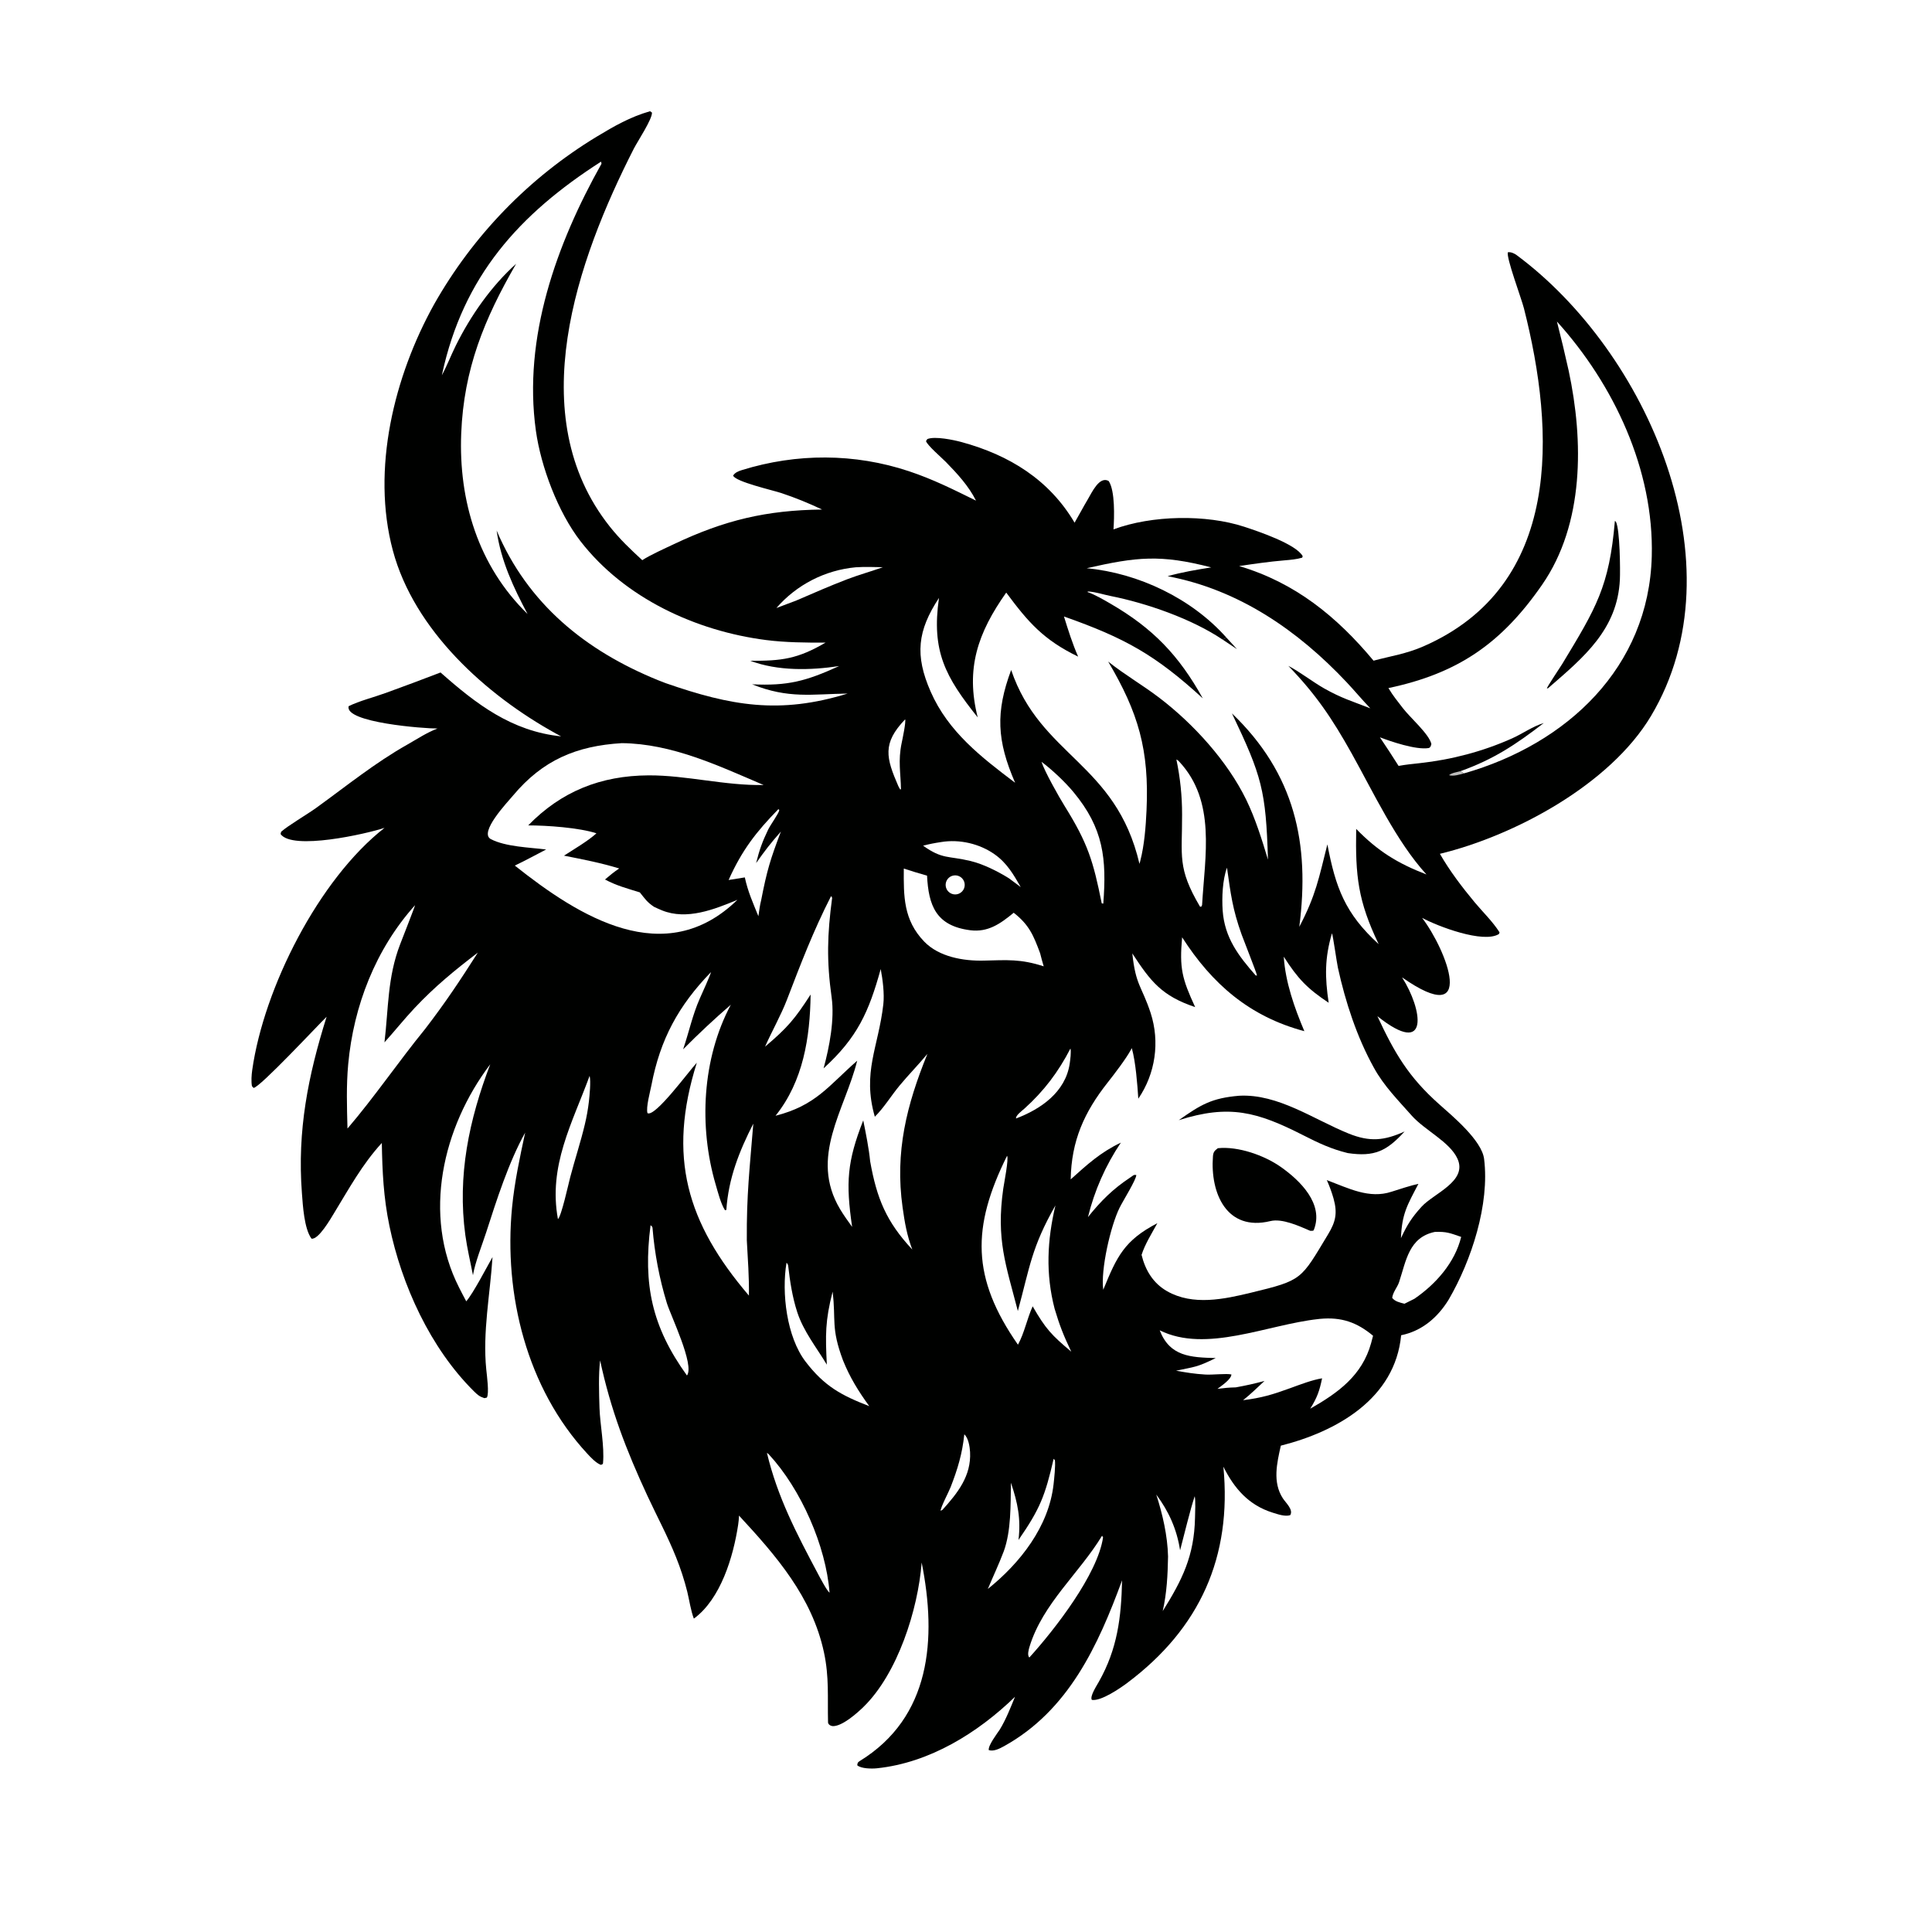
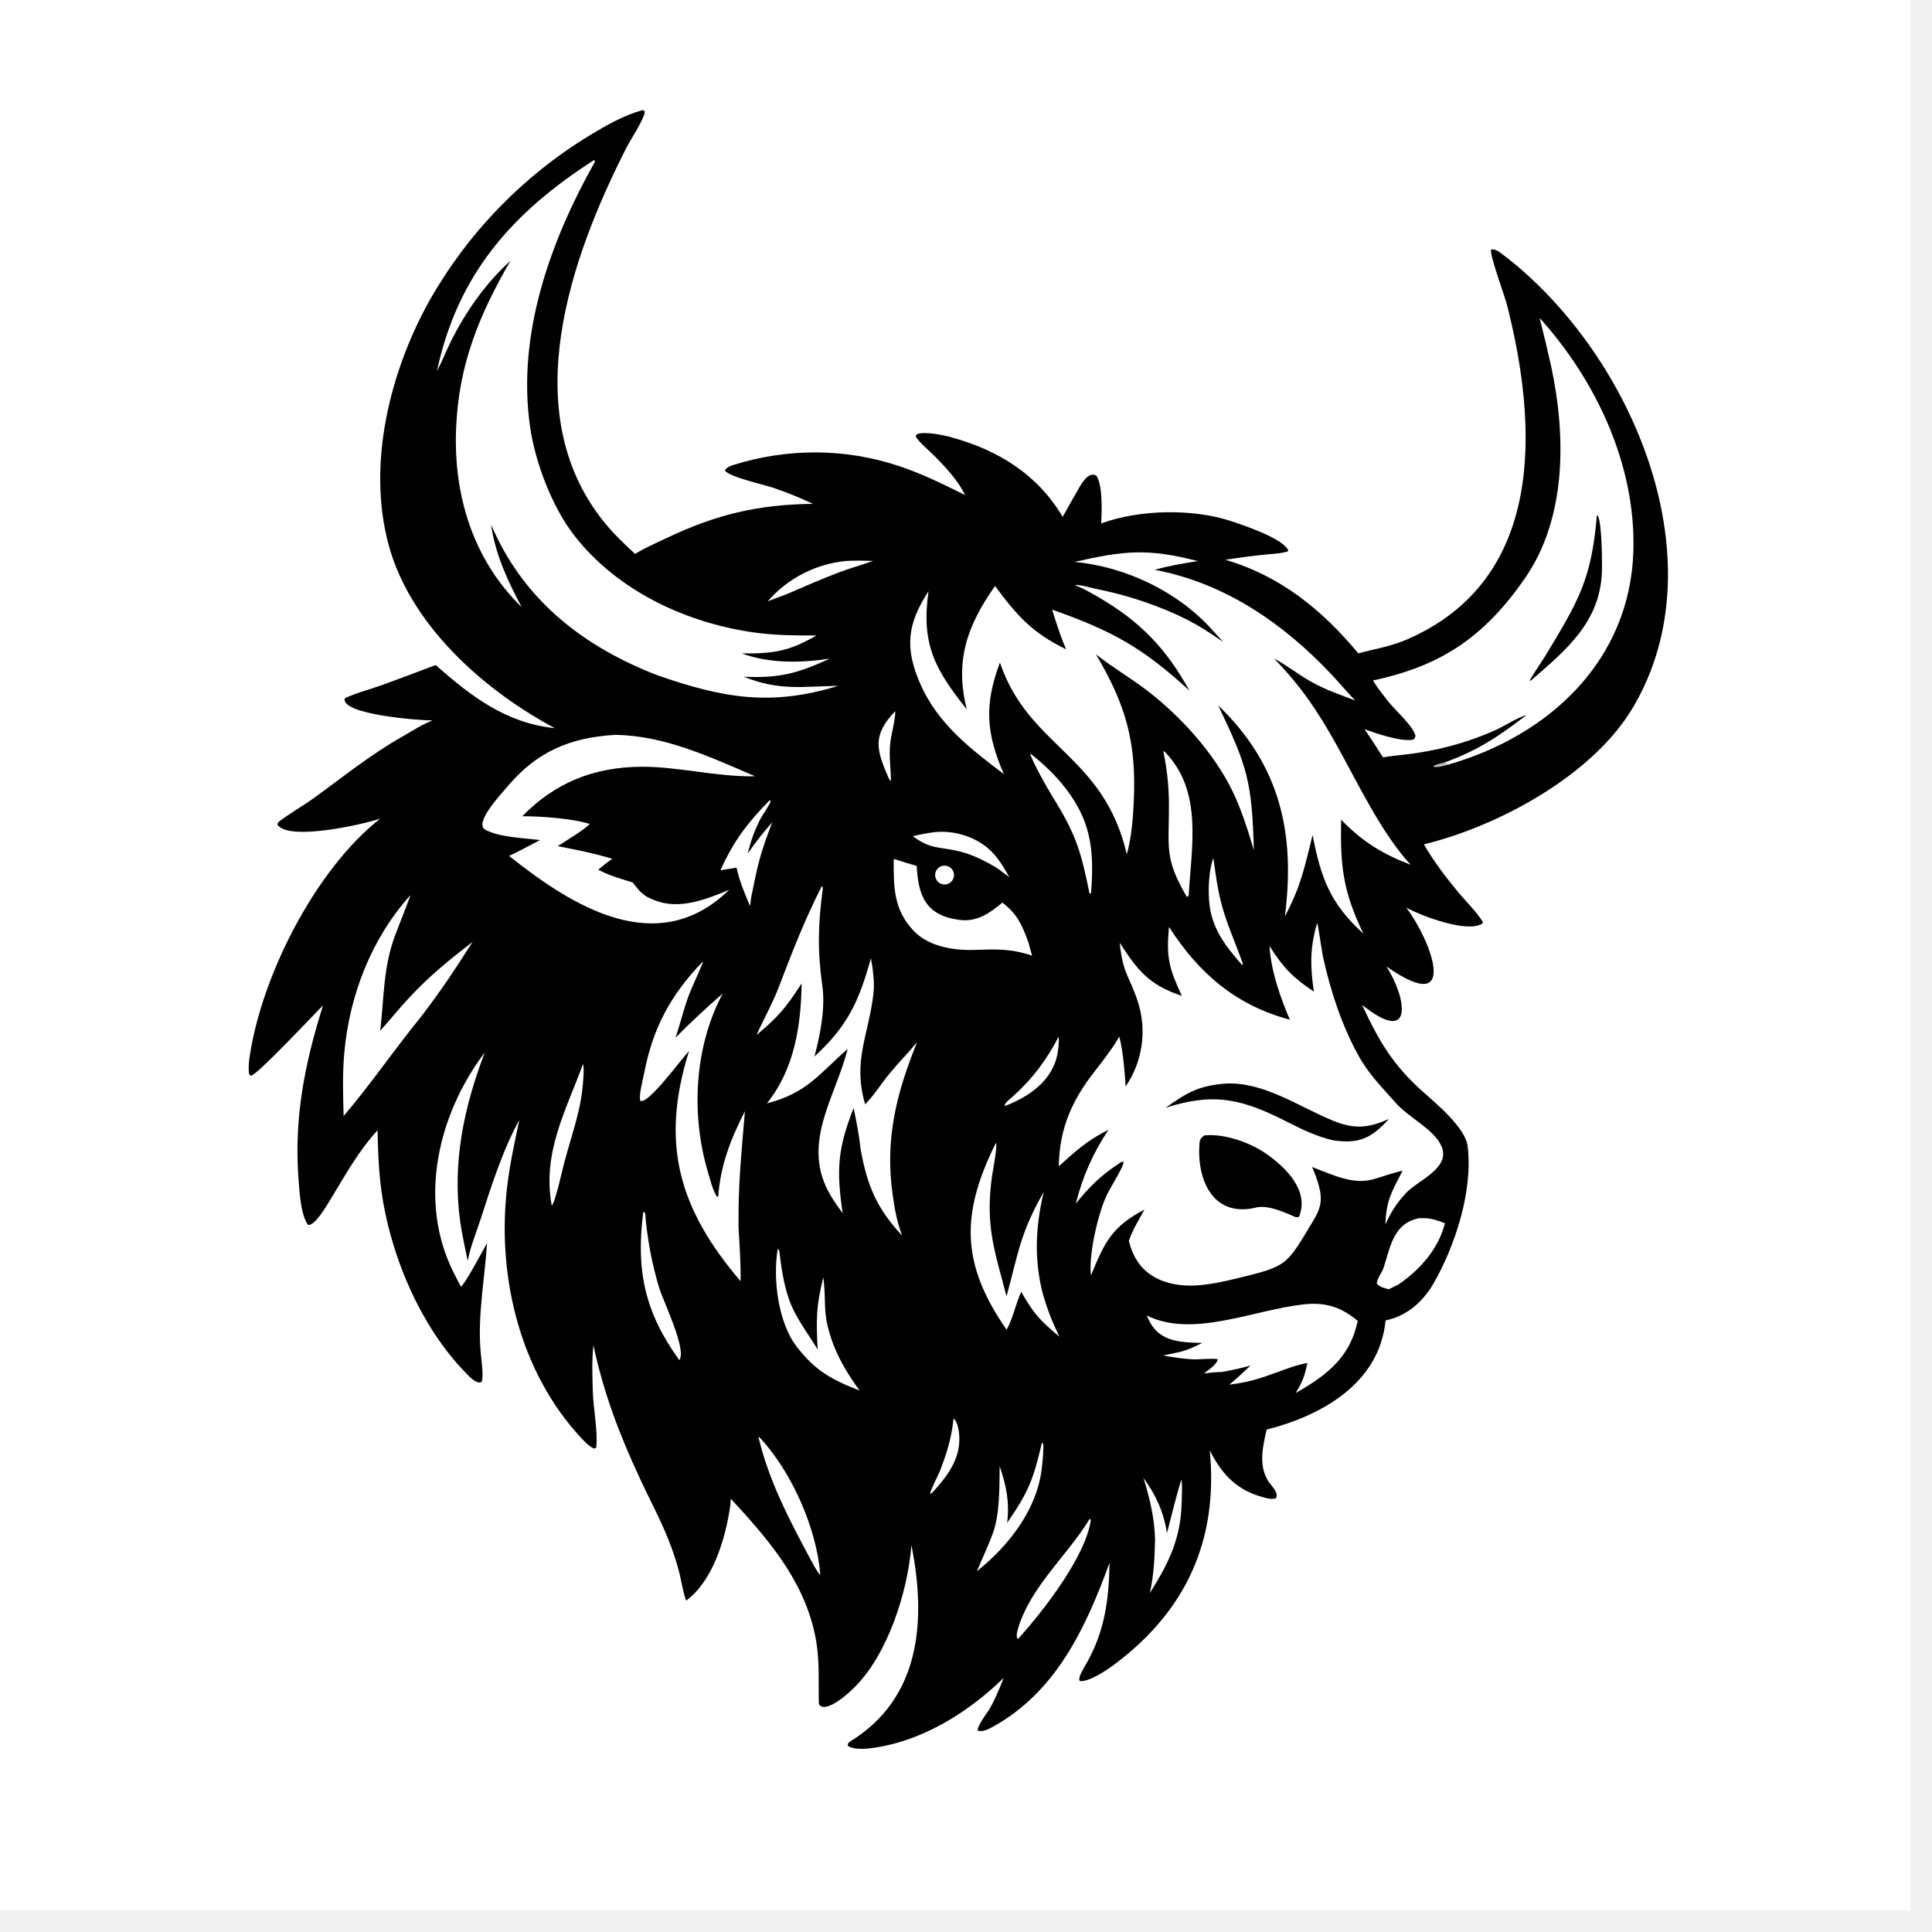
- <svg xmlns="http://www.w3.org/2000/svg" width="1024" height="1024" viewBox="0 0 1024 1024" fill="none">
-   <rect width="1024" height="1024" fill="white" />
-   <path d="M344.548 58.95L345.554 59.659C345.801 63.071 337.86 75.029 335.94 78.794C305.835 137.848 276.6 220.357 323.174 279.062C328.527 285.809 334.07 291.055 340.418 296.907C344.38 294.273 352.768 290.501 357.223 288.39C384.075 275.667 406.157 270.414 435.741 270.06C428.484 266.645 421.792 263.902 414.172 261.35C409.631 259.83 389.837 255.356 388.572 252.084C389.512 250.454 391.457 249.703 393.28 249.137C422.257 240.145 452.987 240.171 481.789 249.767C494.676 254.06 505.385 259.484 517.299 265.341C513.437 257.605 507.32 250.974 501.314 244.834C499.258 242.732 491.425 235.996 490.804 233.778L491.518 232.709C495.539 231.072 505.512 233.181 509.643 234.305C534.977 241.199 556.123 254.271 569.552 277.033C571.935 272.942 574.152 268.689 576.568 264.645C578.667 261.143 582.673 252.16 587.622 254.94C591.081 260.103 590.599 274.196 590.176 280.579C610.587 273.01 639.261 272.569 659.494 279.198C666.885 281.62 687.022 288.402 690.45 294.788L690.204 295.569C687.242 296.464 683.841 296.746 680.756 297.004C672.685 297.679 664.77 298.836 656.758 300.024C686.449 308.794 708.568 326.833 728.009 350.174C737.307 347.689 745.399 346.544 754.509 342.555C828.069 310.361 824.416 229.063 807.717 163.422C806.357 158.077 798.168 136.301 799.223 133.716C800.771 133.46 802.613 134.296 803.829 135.196C873.003 186.5 922.912 299.194 875.086 379.448C853.406 415.827 802.71 442.979 763.18 452.541C768.316 461.532 775.048 470.365 781.684 478.332C786.086 483.612 791.109 488.36 794.8 494.169L794.478 495.048C786.247 500.212 761.991 490.956 753.748 486.494C766.747 503.525 783.285 546.089 743.112 518.024C753.877 534.742 758.178 561.036 730.044 538.596C739.09 558.032 746.502 570.784 762.757 585.239C769.874 591.574 785.363 604.412 786.6 614.245C789.626 638.238 779.905 668.106 767.807 688.854C761.852 698.532 753.481 705.489 742.635 707.711C739.422 741.398 708.413 758.772 678.866 766.227C676.809 775.412 674.389 785.593 679.916 794.114C681.522 796.588 685.651 800.182 683.836 803.069C681.104 803.952 677.243 802.581 674.512 801.73C661.851 797.761 654.198 788.962 648.419 777.383C653.014 825.209 635.978 863.068 597.556 891.919C593.807 894.736 583.632 901.752 578.715 900.981C577.494 899.256 581.115 893.67 582.405 891.383C592.249 873.972 594.295 857.343 594.723 837.607C582.052 872.06 566.408 906.556 532.146 925.526C529.75 926.849 526.653 928.428 524.066 927.588C523.647 925.204 528.351 919.029 529.925 916.678C533.202 911.296 535.583 905.164 537.976 899.331C518.344 918.376 492.796 934.314 464.776 937.228C462.064 937.512 456.435 937.469 454.361 935.643C454.497 934.598 454.485 934.122 455.585 933.447C493.435 910.267 496.587 868.638 488.502 828.171C486.569 853.155 475.735 887.136 457.596 904.767C454.305 907.964 446.51 914.938 441.449 914.889C440.385 914.847 438.906 914.07 438.876 912.849C438.553 899.588 439.56 889.022 436.711 875.756C430.409 846.417 411.4 824.582 391.69 803.299C391.633 804.938 391.48 806.566 391.233 808.183C388.684 825.043 382.028 847.467 367.761 857.905C366.188 853.91 365.318 847.96 364.259 843.606C362.689 837.382 360.7 831.266 358.303 825.311C353.734 813.903 348.216 803.738 343.081 792.673C331.881 768.541 323.629 747.011 318.074 721.052C317.169 728.598 317.5 738.137 317.747 746.229C318.013 754.905 320.451 766.666 319.608 775.514C319.549 776.135 319.168 776.114 318.485 776.414C315.852 775.423 313.137 772.483 311.235 770.431C279.206 735.797 266.92 686.187 271.399 639.973C272.706 626.493 275.536 613.399 278.347 600.315C269.663 615.83 263.147 636.251 257.722 653.084C255.476 660.057 251.862 668.894 250.68 675.899C249.313 668.803 247.607 661.76 246.638 654.648C242.34 623.103 248.591 593.583 259.836 564.089C234.531 597.519 223.813 643.99 243.294 682.379C244.55 684.854 245.792 687.29 247.122 689.727C250.894 685.346 257.747 672.07 261.046 666.275C259.779 686.01 255.733 706.019 257.731 725.856C258.048 729.006 259.372 738.603 258.031 740.761L256.738 741.05C254.184 740.236 253.129 739.32 251.211 737.425C228.115 714.556 212.934 681.233 206.398 649.753C203.266 634.666 202.637 620.939 202.371 605.799C191.999 617.11 185.067 629.851 177.122 642.881C175.288 645.891 168.776 657.251 165.088 656.501C161.207 651.167 160.525 639.047 160.018 632.363C157.51 599.302 163.245 570.302 173.11 538.907C168.444 543.427 137.681 576.471 134.392 576.621L133.531 575.668C133.088 573.065 133.309 569.793 133.677 567.19C139.852 523.559 169.011 465.959 203.813 438.782C193.901 442.057 154.866 450.833 148.71 442.062L149.001 440.86C152.655 437.572 162.844 431.633 167.691 428.127C183.608 416.615 198.734 404.326 215.863 394.664C221.3 391.596 225.931 388.424 231.856 386.127C225.006 386.184 182.453 383 184.793 374.295C190.374 371.514 198.387 369.489 204.4 367.295C214.129 363.746 223.837 360.166 233.497 356.428C252.423 373.164 271.153 387.566 297.39 390.289L294.679 388.81C257.419 368.279 219.507 333.936 208.224 291.788C196.698 248.733 208.942 199.38 230.021 161.41C250.662 124.868 280.344 94.24 316.221 72.464C325.569 66.822 333.963 61.987 344.548 58.95Z" fill="#000100" />
-   <path d="M705.971 494.643C706.501 495.752 708.505 510.113 709.12 512.921C713.094 531.058 719.184 549.715 728.224 565.98C733.542 575.647 741.008 583.107 748.163 591.21C755.104 599.067 768.365 605.124 772.478 614.111C777.973 626.124 759.945 632.47 753.481 639.566C748.345 645.206 745.882 649.067 742.534 656.244C743.011 643.331 745.93 638.656 751.789 627.473C748.736 628.046 740.954 630.51 737.575 631.629C725.675 635.56 714.867 629.835 703.224 625.47C704.547 628.271 706.019 632.395 706.817 635.276C708.97 643.042 707.905 647.605 703.936 654.176C689.358 678.325 690.558 678.502 663.067 685.154C648.864 688.592 632.288 692.175 618.605 684.382C611.117 680.119 607.036 673.189 605.049 665.113C606.897 659.35 610.491 653.684 613.426 648.312C595.902 657.438 591.944 665.98 584.751 683.606C583.295 673.119 588.597 649.838 593.412 640.107C595.19 636.513 602.43 624.935 602.243 622.75C600.706 622.583 600.727 623.012 599.051 624.099C589.834 630.205 583.45 636.551 576.638 645.104C580.087 631.019 585.989 617.651 594.081 605.617C583.305 610.748 576.215 617.239 567.49 625.095C567.854 604.663 574.608 589.561 587.124 573.708C590.675 569.214 596.936 561.036 599.549 556.152L599.881 555.52C601.927 562.879 602.827 574.624 603.325 582.33C612.419 569.016 614.834 552.248 609.869 536.911C605.114 522.483 601.954 522.411 600.144 505.324C609.848 520.179 615.771 527.86 633.456 533.781C626.477 518.672 625.063 513.158 626.552 496.788C642.437 521.576 662.349 538.826 691.329 546.544C686.059 534.086 681.287 520.567 680.419 507.055C687.907 518.807 692.957 523.993 704.225 531.49C702.185 517.857 702.094 507.799 705.971 494.643Z" fill="white" />
-   <path d="M645.479 608.573C656.249 607.448 670.131 612.365 678.86 618.508C689.095 625.711 701.879 638.152 696.32 651.97C696.1 652.516 694.981 652.345 694.456 652.361C688.64 649.854 679.573 645.677 673.36 647.193C650.09 652.859 641.424 632.341 642.876 612.997C643.047 610.731 643.583 609.992 645.479 608.573Z" fill="#000100" />
-   <path d="M656.785 580.767C677.393 579.642 696.508 593.427 714.824 600.813C726.092 605.349 733.644 604.583 744.462 599.715C734.951 610.121 728.513 613.259 714.326 611.154C705.548 609.007 698.805 605.815 690.804 601.739C666.275 589.25 651.563 585.212 624.774 593.711C636.487 585.463 642.223 582.004 656.785 580.767Z" fill="#000100" />
-   <path d="M575.968 301.176C602.521 295.142 615.069 293.765 641.981 300.733C634.553 301.898 626.059 303.334 618.866 305.404C656.56 312.536 687.751 334.029 713.661 361.513C717.957 366.07 722.016 370.981 726.317 375.434C716.811 371.721 711.053 370.08 701.879 364.899C695.988 361.569 688.281 355.649 682.85 352.93C697.412 367.979 706.067 380.836 716.377 399.275C727.795 419.703 740.092 446.074 756.057 463.485C740.831 457.618 730.371 451.205 718.808 439.336C718.364 464.268 719.708 477.454 730.735 500.428C712.869 484.17 707.888 470.354 703.539 447.536C698.966 465.616 697.477 474.403 688.651 491.244C694.376 446.969 686.24 410.032 652.96 378.111C668.819 411.367 670.961 418.982 672.048 455.632C668.894 445.118 665.332 433.723 660.512 423.844C650.502 403.339 632.497 383.561 614.389 369.78C605.451 362.975 596.598 357.963 587.359 350.655C603.383 377.768 609.157 397.507 607.684 429.517C607.288 438.181 606.538 447.931 604.353 456.358C604.224 456.863 604.085 457.366 603.946 457.867C591.424 404.187 551.478 400.874 535.936 355.104C527.618 377.454 528.317 392.505 538.034 414.88C520.108 401.349 502.632 387.884 493.288 366.634C484.758 347.234 486.296 334.241 497.676 316.913C493.611 345.183 501.03 358.729 518.212 380.234C511.636 354.404 518.266 335.394 533.321 314.085C544.984 329.801 553.086 339.142 571.437 348.023C568.427 341.191 566.135 333.885 563.923 326.75C596.416 338.205 612.45 347.212 637.509 370.139C624.865 347.409 611.17 333.051 588.446 319.884C585.019 317.896 580.092 315.033 576.428 313.806L576.584 313.483C580.793 313.714 584.606 315.092 588.661 315.898C607.812 319.707 631.736 328.026 648.065 339.035L650.004 337.919C631.624 317.21 603.469 303.772 575.968 301.176Z" fill="white" />
-   <path d="M650.005 337.919L655.644 344.08L648.066 339.035L650.005 337.919Z" fill="#000100" />
-   <path d="M318.576 85.673C318.602 85.805 318.847 86.709 318.8 86.791C294.939 129.343 277.11 178.91 284.041 228.366C286.71 247.412 295.76 271.461 307.644 286.816C330.973 316.961 368.766 334.444 406.005 339.231C416.298 340.554 427.238 340.641 437.562 340.602C422.81 349.231 414.3 350.359 397.598 350.211C412.263 355.733 429.515 355.329 444.76 353.026C427.133 361.064 417.599 363.582 398.626 362.703C418.009 370.475 430.337 367.869 449.244 367.602C413.217 378.722 387.44 374.13 352.761 362.064C351.426 361.569 350.099 361.053 348.781 360.517C310.285 344.854 279.735 320.063 263.228 281.183C265.384 296.94 272.23 311.622 279.628 325.44C253.513 300.02 243.041 265.476 244.452 229.802C245.805 195.57 256.666 169.067 273.57 139.803C260.348 151.665 249.431 167.338 241.593 183.146C238.998 188.38 236.963 193.761 234.203 198.883L234.345 198.206C245.552 146.459 275.069 113.576 318.576 85.673Z" fill="white" />
-   <path d="M825.204 170.408C855.356 203.775 876.688 248.961 875.472 294.894C873.908 353.807 830.495 394.348 776.028 409.886L773.999 408.766C791.753 402.424 803.294 394.692 818.236 383.227C812.458 384.919 807.054 388.846 801.537 391.317C785.979 398.287 769.377 402.653 752.431 404.495C748.929 404.876 744.65 405.307 741.27 405.939C738.052 400.834 734.752 395.782 731.373 390.785C737.05 392.956 750.364 397.537 757.091 396.501C758.216 396.328 758.424 395.186 758.665 394.365C757.482 389.02 747.263 380.273 743.429 375.183C740.462 371.249 738.689 369.307 735.893 364.698C772.713 356.922 795.791 341.091 817.395 309.857C839.675 277.657 839.413 233.81 831.422 196.446C829.489 187.734 827.421 179.053 825.204 170.408Z" fill="white" />
-   <path d="M855.923 276.094L856.475 276.543C858.628 280.81 858.805 302.24 858.569 307.197C857.3 333.484 839.653 348.2 821.005 364.333C820.458 364.878 820.812 364.635 819.864 364.925C820.03 363.872 826.783 353.947 828.004 351.933C845.989 322.194 852.967 310.941 855.923 276.094Z" fill="#000100" />
-   <path d="M329.615 393.882C356.181 394.164 380.679 405.802 404.715 416.064C384.339 416.483 363.634 410.844 343.731 410.959C318.439 411.106 297.527 419.413 279.957 437.481C289.754 437.463 306.98 438.671 316.124 441.669C311.805 445.649 304.098 450.186 298.92 453.51C309.314 455.58 318.084 457.241 328.188 460.298C325.294 462.244 323.327 463.903 320.65 466.154C327.045 469.533 332.282 470.833 339.128 472.987C341.99 476.545 342.833 478.029 346.582 480.6C347.998 481.285 349.435 481.928 350.891 482.526C364.015 487.827 378.565 482.016 390.85 476.926C352.364 514.389 306.999 485.925 272.856 458.771C278.085 456.323 284.253 452.933 289.469 450.245C280.601 449.143 268.119 448.837 260.22 444.793C253.57 441.389 268.807 425.369 271.987 421.58C287.643 402.922 305.436 395.318 329.615 393.882Z" fill="white" />
-   <path d="M440.499 474.916L441.053 475.846C438.465 495.29 438.061 509.196 440.78 528.622C442.408 540.256 439.633 554.818 436.521 566.247C454.462 549.881 460.476 536.385 466.796 513.613C467.856 519.181 468.814 526.715 468.181 532.302C465.607 555.027 456.886 568.272 463.676 591.89C468.625 586.979 472.338 580.74 476.807 575.357C481.632 569.547 486.71 564.426 491.55 558.578C480.533 585.662 474.255 610.48 478.397 639.963C479.532 648.044 480.622 654.492 483.529 662.28C469.792 647.573 464.722 635.292 461.193 615.487C460.56 608.782 458.871 600.411 457.533 593.829C448.974 615.739 448.223 626.686 451.643 650.277C449.388 647.144 447.23 644.177 445.252 640.857C428.79 613.227 447.788 588.398 454.328 562.199C439.007 575.625 432.434 585.913 411.057 591.371C425.755 573.033 429.347 549.843 429.64 527.117C421.256 540.123 417.302 544.777 405.497 554.754C408.978 546.855 414.029 537.868 417.063 529.97C424.551 510.478 430.955 493.656 440.499 474.916Z" fill="white" />
-   <path d="M376.834 515.232C376.752 516.311 371.918 526.956 370.943 529.158C366.973 538.13 365.188 547.037 362.064 556.173C370.178 547.968 378.609 540.085 387.338 532.544C372.138 561.138 370.311 597.107 379.319 627.816C380.561 632.047 381.977 637.799 384.256 641.446L384.978 641.28C386.11 624.528 391.773 610.249 399.265 595.564C397.362 619.215 395.658 633.198 395.828 657.384C396.337 666.853 397.115 677.291 396.941 686.696C364.016 648.135 353.639 613.136 369.329 563.264C365.209 567.602 347.26 592.249 343.187 590C342.259 587.075 344.641 578.474 345.267 575.197C349.928 550.802 359.598 533.036 376.834 515.232Z" fill="white" />
-   <path d="M698.666 699.132C698.998 699.084 699.33 699.046 699.662 699.019C711.01 697.97 719.172 700.83 727.747 707.974C727.415 709.286 727.072 710.593 726.713 711.9C721.963 729.027 709.339 738.158 694.44 746.642C698.103 740.788 699.356 737.232 700.733 730.537C695.549 731.357 688.929 733.895 683.846 735.754C674.522 739.155 668.69 740.911 658.862 742.138C662.622 739.171 666.655 735.24 670.211 731.935C664.695 733.408 660.614 734.308 654.99 735.336C651.364 735.416 648.89 735.673 645.27 736.123C647.428 734.479 652.489 731.148 652.682 728.502C650.095 727.87 642.731 728.765 638.918 728.54C632.989 728.186 629.155 727.517 623.333 726.515C633.418 724.33 634.109 724.828 644.375 719.805C631.152 719.451 620.007 719.039 614.678 705.098C639.298 717.33 671.641 702.093 698.666 699.132Z" fill="white" />
-   <path d="M219.988 479.765C219.993 480.268 212.948 498.245 212.047 500.588C205.34 518.019 205.922 534.443 203.781 552.467C209.221 546.458 214.133 540.235 219.794 534.221C230.459 522.893 240.978 514.274 253.269 504.899C243.772 519.797 236.161 531.277 225.319 545.387C211.162 562.761 198.483 581.441 184.175 598.151C183.875 586.62 183.498 575.572 184.554 564.062C187.392 533.134 199.122 502.971 219.988 479.765Z" fill="white" />
-   <path d="M533.759 612.611C534.794 613.902 532.13 627.312 531.749 629.996C527.906 657.079 533.157 670.383 539.482 694.869C545.857 671.411 546.696 661.23 559.403 638.891C555.013 657.459 554.149 675.117 558.974 693.685C561.604 702.543 563.826 708.124 567.795 716.414C557.416 707.728 554.178 704.289 547.333 692.373C544.286 699.1 543.011 706.373 539.535 712.724C514.829 677.275 514.989 650.401 533.759 612.611Z" fill="white" />
-   <path d="M479.033 460.357C483.114 461.696 487.221 462.95 491.354 464.117C492.154 479.825 495.999 490.687 514.183 493.039C523.671 494.266 530.22 489.592 537.287 483.774C545.472 490.186 547.753 495.734 551.284 505.227C551.785 507.449 552.562 509.957 553.188 512.178C540.943 508.202 533.859 508.844 521.37 509.142C510.587 509.399 497.653 507.156 489.861 499.07C478.798 487.591 478.925 475.006 479.033 460.357Z" fill="white" />
-   <path d="M416.866 669.29C417.405 669.777 417.676 670.238 417.764 671.009C418.706 679.23 419.963 687.451 422.52 695.356C425.846 705.639 432.718 714.117 438.238 723.302C437.458 707.508 437.346 700.074 441.303 684.613C443.162 699.849 440.299 703.614 446.811 721.026C450.455 730.082 455.017 737.441 460.731 745.297C445.983 739.588 436.956 734.768 426.95 721.674C416.993 708.649 414.169 685.309 416.866 669.29Z" fill="white" />
-   <path d="M760.465 652.945C766.731 652.709 768.477 653.528 774.454 655.59C771.122 669.22 761 680.639 749.641 688.394L744.398 691.007C742.009 690.397 739.39 689.856 737.891 687.901C738.255 684.843 740.617 682.352 741.554 679.525C745.276 668.251 746.727 655.826 760.465 652.945Z" fill="white" />
-   <path d="M623.505 402.537C624.319 402.945 624.351 402.974 624.967 403.632C644.654 424.629 638.613 453.702 637.124 479.752L636.642 480.613L636.021 480.528C623.863 459.858 626.611 453.913 626.531 431.739C626.547 421.926 625.529 412.139 623.505 402.537Z" fill="white" />
-   <path d="M406.49 770.051C406.831 770.276 407.156 770.48 407.439 770.78C424.605 789.289 437.789 819.489 439.685 844.168C438.283 843.177 434.548 836.049 433.481 834.046C422.246 812.902 412.037 793.434 406.49 770.051Z" fill="white" />
-   <path d="M558.46 773.184L559.124 773.956C559.488 776.896 558.755 783.59 558.407 786.745C555.895 809.137 540.67 828.481 523.586 842.17C526.498 835.181 529.257 829.494 532.017 822.221C535.969 811.397 535.626 797.478 535.813 785.872C539.417 796.562 541.153 804.981 539.82 816.222C551.296 799.625 553.89 792.866 558.46 773.184Z" fill="white" />
-   <path d="M552.023 403.783C557.539 407.858 564.512 414.477 568.861 419.695C584.987 439.048 586.572 455.238 584.767 478.937L583.937 478.792C579.428 456.377 576.627 447.064 564.314 427.276C561.379 422.566 553.64 408.897 552.023 403.783Z" fill="white" />
-   <path d="M412.562 428.86L413.047 429.338C412.885 430.99 408.462 436.972 407.138 439.715C404.07 446.069 402.449 450.605 400.764 457.455C405.452 450.795 408.55 446.783 413.883 440.761C408.267 455.582 406.531 461.206 403.446 477.056C402.718 479.9 402.379 482.715 401.964 485.619C399.056 478.438 396.443 472.731 394.77 465.045C391.929 465.533 389.03 465.964 386.179 466.414C393.236 450.653 400.668 441.056 412.562 428.86Z" fill="white" />
-   <path d="M584.125 813.957L584.639 814.873C581.79 834.367 559.173 863.513 545.583 878.508C544.352 877.378 545.219 874.267 545.683 872.751C552.663 849.925 572.021 833.907 584.125 813.957Z" fill="white" />
-   <path d="M344.809 649.378C345.192 649.678 345.791 650.154 345.836 650.711C346.928 664.213 349.473 677.704 353.438 690.643C355.493 697.348 368.263 723.527 364.102 729.043C345.439 703.122 340.787 680.799 344.809 649.378Z" fill="white" />
-   <path d="M312.508 570.221C313.247 573.129 312.471 580.831 312.123 583.873C311.647 587.959 310.926 592.008 309.963 596.009C307.799 605.183 304.637 614.732 302.234 623.906C301.285 627.532 297.523 644.729 295.715 646.154C290.523 617.897 303.296 595.377 312.508 570.221Z" fill="white" />
-   <path d="M633.225 793.016C633.755 795.341 633.434 801.81 633.38 804.499C632.963 824.657 626.632 837.334 616.269 853.91C618.449 844.195 618.904 834.887 619.092 824.973C618.818 813.951 616.21 802.581 612.842 792.138C619.574 801.205 623.74 810.577 625.476 821.69C627.586 813.732 630.874 799.973 633.225 793.016Z" fill="white" />
-   <path d="M498.806 446.309C508.573 444.684 519.285 447.176 527.319 452.914C533.761 457.515 537.181 463.5 541.007 470.175L534.753 465.519C528.811 461.812 521.172 457.974 514.349 456.335C502.523 453.495 499.549 455.58 489.259 448.229C492.849 447.303 495.133 446.867 498.806 446.309Z" fill="white" />
-   <path d="M453.53 300.676C458.396 300.358 463.077 300.528 467.942 300.635C461.688 302.872 455.209 304.66 449.033 307.019C440.023 310.462 431.011 314.422 422.144 318.245L411.493 322.27C422.202 309.928 437.26 302.193 453.53 300.676Z" fill="white" />
-   <path d="M650.331 459.892C652.275 473.635 653.245 481.834 658.086 495.32C659.318 498.74 665.905 515.276 666.248 517.036L665.562 517.025C656.431 506.668 649.04 496.962 648.039 482.583C647.568 475.746 647.948 466.324 650.331 459.892Z" fill="white" />
-   <path d="M567.351 555.75C567.849 557.319 567.227 561.99 566.96 563.778C564.7 578.935 551.505 587.906 538.544 592.811C538.123 591.349 541.7 588.72 542.929 587.616C553.35 578.249 560.956 568.127 567.351 555.75Z" fill="white" />
-   <path d="M511.1 760.224C513.257 762.146 514.002 766.725 514.155 769.607C514.831 782.289 507.517 791.388 499.541 800.23L498.562 800.761C498.504 798.934 502.87 790.751 503.843 788.239C507.555 778.658 510.034 770.539 511.1 760.224Z" fill="white" />
-   <path d="M479.743 381.272C480.248 382.669 478.339 391.713 477.891 393.849C475.91 403.296 477.405 409.831 477.535 418.323L477.086 418.403L476.143 416.688C469.652 401.691 467.5 394.039 479.743 381.272Z" fill="white" />
-   <path d="M504.722 464.201C507.253 463.386 509.983 464.673 510.966 467.143C511.95 469.614 510.85 472.424 508.451 473.572C506.748 474.386 504.734 474.184 503.227 473.048C501.72 471.912 500.972 470.031 501.286 468.17C501.6 466.309 502.925 464.779 504.722 464.201Z" fill="white" />
-   <path d="M776.028 409.886C773.752 410.504 770.196 411.624 768.021 410.849C769.227 409.705 772.231 409.209 773.998 408.766L776.028 409.886Z" fill="#BCBCBB" />
+ <svg xmlns="http://www.w3.org/2000/svg" width="83" height="83" viewBox="0 0 83 83" fill="none">
+   <rect width="82.077" height="82.077" fill="white" />
+   <path d="M27.617 4.725L27.698 4.782C27.717 5.055 27.081 6.014 26.927 6.316C24.514 11.049 22.171 17.662 25.904 22.368C26.333 22.909 26.777 23.329 27.286 23.798C27.603 23.587 28.276 23.285 28.633 23.116C30.785 22.096 32.555 21.675 34.926 21.646C34.345 21.373 33.808 21.153 33.197 20.948C32.834 20.826 31.247 20.468 31.145 20.206C31.221 20.075 31.377 20.015 31.523 19.969C33.846 19.249 36.309 19.251 38.617 20.02C39.65 20.364 40.508 20.799 41.464 21.268C41.154 20.648 40.664 20.116 40.182 19.624C40.017 19.456 39.39 18.916 39.34 18.738L39.397 18.652C39.719 18.521 40.519 18.69 40.85 18.78C42.88 19.333 44.575 20.381 45.652 22.205C45.843 21.877 46.02 21.536 46.214 21.212C46.382 20.932 46.703 20.212 47.1 20.434C47.377 20.848 47.339 21.978 47.305 22.489C48.941 21.883 51.239 21.847 52.861 22.379C53.453 22.573 55.067 23.116 55.342 23.628L55.322 23.691C55.085 23.763 54.812 23.785 54.565 23.806C53.918 23.86 53.284 23.953 52.642 24.048C55.022 24.751 56.794 26.197 58.353 28.068C59.098 27.869 59.746 27.777 60.477 27.457C66.373 24.877 66.08 18.36 64.742 13.099C64.632 12.671 63.976 10.925 64.061 10.718C64.185 10.697 64.332 10.764 64.43 10.836C69.974 14.949 73.975 23.982 70.141 30.414C68.404 33.33 64.34 35.506 61.172 36.273C61.583 36.993 62.123 37.702 62.655 38.34C63.008 38.763 63.41 39.144 63.706 39.609L63.68 39.68C63.021 40.094 61.076 39.352 60.416 38.994C61.458 40.359 62.783 43.771 59.563 41.522C60.426 42.862 60.771 44.969 58.516 43.17C59.241 44.728 59.835 45.751 61.138 46.909C61.708 47.417 62.95 48.446 63.049 49.234C63.291 51.157 62.512 53.551 61.543 55.214C61.065 55.99 60.394 56.548 59.525 56.726C59.267 59.426 56.782 60.818 54.414 61.416C54.249 62.152 54.055 62.968 54.498 63.651C54.627 63.849 54.958 64.138 54.812 64.369C54.593 64.44 54.284 64.33 54.065 64.262C53.05 63.944 52.436 63.238 51.973 62.31C52.342 66.144 50.976 69.178 47.896 71.491C47.596 71.716 46.78 72.279 46.386 72.217C46.288 72.079 46.578 71.631 46.682 71.448C47.471 70.052 47.635 68.719 47.669 67.137C46.654 69.899 45.4 72.664 42.654 74.184C42.461 74.29 42.213 74.417 42.006 74.35C41.972 74.159 42.349 73.664 42.475 73.475C42.738 73.044 42.929 72.552 43.121 72.085C41.547 73.611 39.499 74.889 37.254 75.122C37.036 75.145 36.585 75.142 36.419 74.995C36.43 74.912 36.429 74.873 36.517 74.819C39.551 72.961 39.803 69.625 39.155 66.381C39 68.383 38.132 71.107 36.678 72.52C36.414 72.777 35.789 73.336 35.384 73.332C35.298 73.328 35.18 73.266 35.178 73.168C35.152 72.105 35.232 71.258 35.004 70.195C34.499 67.844 32.975 66.093 31.395 64.387C31.391 64.519 31.379 64.649 31.359 64.779C31.155 66.13 30.621 67.928 29.477 68.764C29.351 68.444 29.282 67.967 29.197 67.618C29.071 67.119 28.912 66.629 28.719 66.152C28.353 65.237 27.911 64.423 27.499 63.536C26.602 61.601 25.94 59.876 25.495 57.795C25.422 58.4 25.449 59.164 25.469 59.813C25.49 60.508 25.685 61.451 25.618 62.16C25.613 62.21 25.582 62.208 25.528 62.233C25.317 62.153 25.099 61.917 24.947 61.753C22.38 58.977 21.395 55.001 21.754 51.296C21.858 50.216 22.085 49.166 22.311 48.117C21.614 49.361 21.092 50.998 20.657 52.347C20.477 52.906 20.188 53.614 20.093 54.176C19.983 53.607 19.847 53.042 19.769 52.472C19.424 49.944 19.926 47.578 20.827 45.214C18.799 47.893 17.939 51.618 19.501 54.695C19.602 54.894 19.701 55.089 19.808 55.284C20.11 54.933 20.659 53.869 20.924 53.404C20.822 54.986 20.498 56.59 20.658 58.18C20.684 58.432 20.79 59.202 20.682 59.375L20.579 59.398C20.374 59.333 20.289 59.259 20.136 59.107C18.284 57.274 17.067 54.603 16.544 52.08C16.293 50.871 16.242 49.771 16.221 48.557C15.389 49.464 14.834 50.485 14.197 51.529C14.05 51.771 13.528 52.681 13.232 52.621C12.921 52.193 12.867 51.222 12.826 50.686C12.625 48.036 13.085 45.712 13.876 43.195C13.502 43.558 11.036 46.206 10.772 46.218L10.703 46.142C10.668 45.933 10.685 45.671 10.715 45.462C11.21 41.965 13.547 37.348 16.336 35.17C15.542 35.432 12.413 36.136 11.92 35.433L11.943 35.337C12.236 35.073 13.053 34.597 13.441 34.316C14.717 33.393 15.929 32.408 17.302 31.634C17.738 31.388 18.109 31.134 18.584 30.95C18.035 30.954 14.624 30.699 14.812 30.001C15.259 29.778 15.902 29.616 16.384 29.44C17.163 29.156 17.941 28.869 18.716 28.569C20.233 29.911 21.734 31.065 23.837 31.283L23.62 31.165C20.633 29.519 17.594 26.766 16.69 23.388C15.766 19.937 16.747 15.981 18.437 12.938C20.092 10.009 22.471 7.554 25.346 5.808C26.096 5.356 26.768 4.969 27.617 4.725Z" fill="#000100" />
+   <path d="M56.586 39.648C56.629 39.736 56.789 40.887 56.838 41.112C57.157 42.566 57.645 44.062 58.37 45.365C58.796 46.14 59.394 46.738 59.968 47.388C60.524 48.017 61.587 48.503 61.917 49.223C62.357 50.186 60.912 50.695 60.394 51.264C59.982 51.716 59.785 52.025 59.517 52.6C59.555 51.565 59.789 51.191 60.258 50.294C60.014 50.34 59.39 50.538 59.119 50.627C58.165 50.943 57.299 50.484 56.366 50.134C56.472 50.358 56.59 50.689 56.654 50.92C56.826 51.542 56.741 51.908 56.423 52.435C55.254 54.37 55.35 54.384 53.147 54.918C52.009 55.193 50.68 55.48 49.583 54.856C48.983 54.514 48.656 53.959 48.497 53.311C48.645 52.849 48.933 52.395 49.168 51.965C47.764 52.696 47.446 53.381 46.87 54.794C46.753 53.953 47.178 52.087 47.564 51.307C47.706 51.019 48.287 50.091 48.272 49.916C48.149 49.902 48.15 49.937 48.016 50.024C47.277 50.513 46.765 51.022 46.219 51.708C46.496 50.578 46.969 49.507 47.618 48.542C46.754 48.954 46.185 49.474 45.486 50.104C45.515 48.466 46.057 47.255 47.06 45.985C47.344 45.625 47.846 44.969 48.056 44.578L48.083 44.527C48.246 45.117 48.319 46.058 48.358 46.676C49.087 45.609 49.281 44.265 48.883 43.035C48.502 41.879 48.249 41.873 48.103 40.504C48.881 41.694 49.356 42.31 50.774 42.785C50.214 41.574 50.101 41.132 50.22 39.819C51.493 41.806 53.09 43.189 55.412 43.807C54.99 42.809 54.607 41.725 54.538 40.642C55.138 41.584 55.543 42 56.446 42.601C56.282 41.508 56.275 40.702 56.586 39.648Z" fill="white" />
+   <path d="M51.737 48.779C52.601 48.689 53.713 49.083 54.413 49.576C55.233 50.153 56.258 51.15 55.812 52.258C55.795 52.302 55.705 52.288 55.663 52.289C55.197 52.088 54.47 51.753 53.972 51.875C52.107 52.329 51.412 50.684 51.529 49.134C51.542 48.952 51.585 48.893 51.737 48.779Z" fill="#000100" />
+   <path d="M52.644 46.551C54.295 46.46 55.828 47.565 57.296 48.157C58.199 48.521 58.804 48.46 59.671 48.069C58.909 48.903 58.393 49.155 57.256 48.986C56.552 48.814 56.012 48.558 55.37 48.232C53.404 47.23 52.225 46.907 50.078 47.588C51.017 46.927 51.476 46.65 52.644 46.551Z" fill="#000100" />
+   <path d="M46.166 24.14C48.294 23.657 49.3 23.546 51.457 24.105C50.862 24.198 50.181 24.313 49.604 24.479C52.626 25.051 55.126 26.774 57.203 28.977C57.547 29.342 57.872 29.735 58.217 30.092C57.455 29.795 56.993 29.663 56.258 29.248C55.786 28.981 55.168 28.507 54.733 28.289C55.9 29.495 56.594 30.525 57.42 32.003C58.335 33.641 59.321 35.755 60.601 37.15C59.38 36.68 58.542 36.166 57.615 35.214C57.579 37.213 57.687 38.27 58.571 40.111C57.139 38.808 56.74 37.701 56.391 35.872C56.025 37.321 55.905 38.025 55.198 39.375C55.657 35.826 55.005 32.865 52.337 30.307C53.608 32.973 53.78 33.583 53.867 36.521C53.614 35.678 53.329 34.764 52.942 33.973C52.14 32.329 50.697 30.744 49.245 29.639C48.529 29.094 47.819 28.692 47.079 28.106C48.363 30.279 48.826 31.862 48.708 34.427C48.676 35.122 48.616 35.903 48.441 36.579C48.431 36.619 48.419 36.66 48.408 36.7C47.405 32.397 44.203 32.132 42.957 28.463C42.29 30.254 42.346 31.461 43.125 33.254C41.688 32.17 40.288 31.09 39.539 29.387C38.855 27.832 38.978 26.791 39.89 25.402C39.565 27.668 40.159 28.753 41.536 30.477C41.009 28.407 41.541 26.883 42.748 25.175C43.682 26.435 44.332 27.183 45.803 27.895C45.561 27.348 45.378 26.762 45.2 26.19C47.805 27.108 49.09 27.83 51.099 29.668C50.085 27.846 48.987 26.695 47.166 25.64C46.891 25.481 46.496 25.251 46.203 25.153L46.215 25.127C46.553 25.145 46.858 25.256 47.183 25.32C48.718 25.626 50.636 26.293 51.945 27.175L52.1 27.085C50.627 25.425 48.37 24.348 46.166 24.14Z" fill="white" />
+   <path d="M52.1 27.085L52.552 27.579L51.945 27.175L52.1 27.085Z" fill="#000100" />
+   <path d="M25.535 6.867C25.537 6.878 25.557 6.95 25.553 6.957C23.64 10.367 22.211 14.34 22.767 18.304C22.981 19.831 23.706 21.759 24.659 22.989C26.529 25.406 29.558 26.807 32.543 27.191C33.368 27.297 34.245 27.304 35.072 27.3C33.89 27.992 33.208 28.083 31.869 28.071C33.044 28.513 34.427 28.481 35.649 28.296C34.236 28.941 33.472 29.142 31.951 29.072C33.505 29.695 34.493 29.486 36.008 29.465C33.121 30.356 31.055 29.988 28.275 29.021C28.168 28.981 28.062 28.94 27.956 28.897C24.87 27.641 22.422 25.654 21.099 22.538C21.271 23.801 21.82 24.978 22.413 26.085C20.32 24.048 19.48 21.279 19.594 18.419C19.702 15.676 20.573 13.551 21.928 11.206C20.868 12.156 19.993 13.413 19.364 14.68C19.156 15.099 18.993 15.531 18.772 15.941L18.784 15.887C19.682 11.739 22.048 9.104 25.535 6.867Z" fill="white" />
+   <path d="M66.143 13.659C68.56 16.333 70.27 19.955 70.172 23.637C70.047 28.359 66.567 31.608 62.201 32.854L62.039 32.764C63.462 32.256 64.387 31.636 65.585 30.717C65.121 30.853 64.688 31.168 64.246 31.366C62.999 31.924 61.668 32.274 60.31 32.422C60.029 32.452 59.686 32.487 59.415 32.538C59.157 32.128 58.893 31.723 58.622 31.323C59.077 31.497 60.144 31.864 60.683 31.781C60.774 31.767 60.79 31.676 60.81 31.61C60.715 31.181 59.896 30.48 59.588 30.072C59.351 29.757 59.209 29.601 58.984 29.232C61.936 28.609 63.785 27.34 65.517 24.836C67.303 22.255 67.282 18.741 66.641 15.746C66.486 15.048 66.321 14.352 66.143 13.659Z" fill="white" />
+   <path d="M68.605 22.13L68.65 22.166C68.822 22.508 68.836 24.226 68.817 24.623C68.716 26.73 67.301 27.91 65.806 29.203C65.763 29.246 65.791 29.227 65.715 29.25C65.728 29.166 66.27 28.37 66.368 28.209C67.809 25.825 68.368 24.923 68.605 22.13Z" fill="#000100" />
+   <path d="M26.42 31.571C28.549 31.594 30.513 32.526 32.439 33.349C30.806 33.383 29.146 32.931 27.551 32.94C25.524 32.952 23.848 33.617 22.439 35.066C23.225 35.064 24.605 35.161 25.338 35.401C24.992 35.72 24.374 36.084 23.959 36.35C24.792 36.516 25.495 36.65 26.305 36.895C26.073 37.05 25.916 37.184 25.701 37.364C26.214 37.635 26.633 37.739 27.182 37.912C27.412 38.197 27.479 38.316 27.78 38.522C27.893 38.577 28.008 38.628 28.125 38.676C29.177 39.101 30.343 38.635 31.328 38.227C28.243 41.23 24.607 38.949 21.87 36.772C22.289 36.576 22.784 36.304 23.202 36.089C22.491 36 21.491 35.976 20.857 35.652C20.324 35.379 21.546 34.095 21.8 33.791C23.055 32.296 24.482 31.686 26.42 31.571Z" fill="white" />
+   <path d="M35.307 38.066L35.352 38.141C35.144 39.699 35.112 40.814 35.33 42.371C35.461 43.304 35.238 44.471 34.989 45.387C36.427 44.075 36.909 42.993 37.415 41.168C37.5 41.614 37.577 42.218 37.526 42.666C37.32 44.487 36.621 45.549 37.165 47.442C37.562 47.048 37.859 46.548 38.218 46.117C38.604 45.651 39.011 45.241 39.399 44.772C38.516 46.943 38.013 48.932 38.345 51.295C38.436 51.943 38.523 52.46 38.757 53.084C37.655 51.905 37.249 50.921 36.966 49.334C36.915 48.796 36.78 48.125 36.673 47.598C35.987 49.354 35.926 50.231 36.201 52.122C36.02 51.871 35.847 51.633 35.688 51.367C34.369 49.152 35.892 47.162 36.416 45.062C35.188 46.139 34.661 46.963 32.948 47.401C34.126 45.931 34.414 44.072 34.437 42.25C33.765 43.293 33.448 43.666 32.502 44.466C32.781 43.832 33.186 43.112 33.429 42.479C34.029 40.917 34.542 39.568 35.307 38.066Z" fill="white" />
+   <path d="M30.204 41.298C30.198 41.384 29.81 42.237 29.732 42.414C29.414 43.133 29.271 43.847 29.02 44.579C29.671 43.922 30.347 43.29 31.046 42.685C29.828 44.977 29.681 47.86 30.404 50.322C30.503 50.661 30.617 51.122 30.799 51.414L30.857 51.401C30.948 50.058 31.402 48.914 32.002 47.737C31.85 49.632 31.713 50.753 31.727 52.692C31.768 53.451 31.83 54.287 31.816 55.041C29.177 51.95 28.345 49.145 29.603 45.148C29.273 45.495 27.834 47.471 27.508 47.291C27.433 47.056 27.624 46.367 27.674 46.104C28.048 44.149 28.823 42.725 30.204 41.298Z" fill="white" />
+   <path d="M56 56.038C56.027 56.034 56.054 56.031 56.08 56.029C56.99 55.945 57.644 56.174 58.331 56.747C58.305 56.852 58.277 56.957 58.249 57.061C57.868 58.434 56.856 59.166 55.662 59.846C55.955 59.377 56.056 59.092 56.166 58.555C55.751 58.621 55.22 58.824 54.813 58.973C54.065 59.246 53.598 59.387 52.81 59.485C53.111 59.247 53.435 58.932 53.72 58.667C53.278 58.785 52.95 58.858 52.5 58.94C52.209 58.946 52.011 58.967 51.721 59.003C51.894 58.871 52.299 58.604 52.315 58.392C52.107 58.342 51.517 58.413 51.212 58.395C50.736 58.367 50.429 58.313 49.962 58.233C50.771 58.058 50.826 58.098 51.649 57.695C50.589 57.667 49.696 57.634 49.269 56.516C51.242 57.497 53.834 56.275 56 56.038Z" fill="white" />
+   <path d="M17.633 38.455C17.633 38.495 17.069 39.936 16.996 40.124C16.459 41.521 16.505 42.838 16.334 44.282C16.77 43.801 17.163 43.302 17.617 42.82C18.472 41.912 19.315 41.221 20.3 40.469C19.539 41.664 18.929 42.584 18.06 43.715C16.925 45.107 15.909 46.605 14.762 47.944C14.738 47.02 14.708 46.134 14.793 45.212C15.02 42.733 15.96 40.315 17.633 38.455Z" fill="white" />
+   <path d="M42.783 49.103C42.866 49.206 42.652 50.281 42.622 50.496C42.313 52.667 42.734 53.734 43.241 55.696C43.752 53.816 43.82 53 44.838 51.209C44.486 52.698 44.417 54.113 44.804 55.601C45.015 56.311 45.193 56.759 45.511 57.423C44.679 56.727 44.419 56.451 43.871 55.496C43.627 56.035 43.524 56.618 43.246 57.127C41.265 54.286 41.278 52.132 42.783 49.103Z" fill="white" />
+   <path d="M38.396 36.899C38.723 37.007 39.052 37.107 39.383 37.201C39.448 38.46 39.756 39.33 41.213 39.519C41.974 39.617 42.499 39.243 43.065 38.776C43.721 39.29 43.904 39.735 44.187 40.496C44.227 40.674 44.29 40.875 44.34 41.053C43.358 40.734 42.791 40.786 41.789 40.81C40.925 40.83 39.889 40.65 39.264 40.002C38.377 39.082 38.387 38.073 38.396 36.899Z" fill="white" />
+   <path d="M33.413 53.646C33.456 53.685 33.478 53.722 33.485 53.784C33.561 54.443 33.661 55.102 33.867 55.735C34.133 56.559 34.684 57.239 35.126 57.975C35.064 56.709 35.055 56.114 35.372 54.874C35.521 56.096 35.291 56.397 35.813 57.793C36.105 58.519 36.471 59.109 36.929 59.738C35.747 59.281 35.023 58.894 34.221 57.845C33.423 56.801 33.197 54.93 33.413 53.646Z" fill="white" />
+   <path d="M60.954 52.336C61.456 52.317 61.596 52.383 62.075 52.548C61.808 53.641 60.997 54.556 60.086 55.177L59.666 55.387C59.475 55.338 59.265 55.294 59.145 55.138C59.174 54.893 59.363 54.693 59.438 54.466C59.736 53.563 59.853 52.567 60.954 52.336Z" fill="white" />
+   <path d="M49.976 32.265C50.041 32.297 50.044 32.3 50.093 32.353C51.671 34.035 51.187 36.366 51.068 38.454L51.029 38.523L50.979 38.516C50.005 36.859 50.225 36.383 50.219 34.605C50.22 33.819 50.138 33.034 49.976 32.265Z" fill="white" />
+   <path d="M32.581 61.722C32.609 61.74 32.635 61.757 32.658 61.781C34.034 63.264 35.09 65.685 35.242 67.663C35.13 67.584 34.831 67.012 34.745 66.852C33.844 65.157 33.026 63.597 32.581 61.722Z" fill="white" />
+   <path d="M44.763 61.974L44.816 62.035C44.845 62.271 44.786 62.808 44.758 63.06C44.557 64.855 43.337 66.406 41.967 67.503C42.201 66.943 42.422 66.487 42.643 65.904C42.96 65.036 42.932 63.921 42.947 62.99C43.236 63.847 43.375 64.522 43.268 65.423C44.188 64.093 44.396 63.551 44.763 61.974Z" fill="white" />
+   <path d="M44.247 32.365C44.689 32.691 45.248 33.222 45.596 33.64C46.889 35.191 47.016 36.489 46.871 38.389L46.805 38.377C46.443 36.58 46.219 35.834 45.232 34.248C44.996 33.87 44.376 32.775 44.247 32.365Z" fill="white" />
+   <path d="M33.068 34.375L33.107 34.413C33.094 34.545 32.74 35.025 32.633 35.245C32.388 35.754 32.258 36.118 32.123 36.667C32.498 36.133 32.747 35.811 33.174 35.329C32.724 36.517 32.585 36.967 32.337 38.238C32.279 38.466 32.252 38.691 32.219 38.924C31.986 38.349 31.776 37.891 31.642 37.275C31.414 37.314 31.182 37.349 30.953 37.385C31.519 36.121 32.115 35.352 33.068 34.375Z" fill="white" />
+   <path d="M46.82 65.242L46.861 65.315C46.632 66.878 44.82 69.214 43.73 70.416C43.632 70.325 43.701 70.076 43.738 69.954C44.298 68.125 45.849 66.841 46.82 65.242Z" fill="white" />
+   <path d="M27.637 52.05C27.668 52.074 27.716 52.112 27.72 52.157C27.807 53.239 28.011 54.32 28.329 55.358C28.494 55.895 29.517 57.993 29.184 58.435C27.688 56.358 27.315 54.569 27.637 52.05Z" fill="white" />
+   <path d="M25.049 45.705C25.108 45.938 25.046 46.556 25.018 46.8C24.98 47.127 24.922 47.452 24.845 47.772C24.671 48.508 24.418 49.273 24.225 50.008C24.149 50.299 23.847 51.677 23.703 51.792C23.286 49.527 24.31 47.722 25.049 45.705Z" fill="white" />
+   <path d="M50.755 63.563C50.798 63.749 50.772 64.268 50.768 64.484C50.734 66.099 50.227 67.115 49.396 68.444C49.571 67.665 49.607 66.919 49.622 66.125C49.6 65.241 49.391 64.33 49.121 63.493C49.661 64.219 49.995 64.971 50.134 65.862C50.303 65.224 50.567 64.121 50.755 63.563Z" fill="white" />
+   <path d="M39.981 35.773C40.764 35.643 41.622 35.843 42.266 36.303C42.783 36.672 43.057 37.151 43.364 37.686L42.862 37.313C42.386 37.016 41.774 36.708 41.227 36.577C40.279 36.349 40.041 36.516 39.216 35.927C39.504 35.853 39.687 35.818 39.981 35.773Z" fill="white" />
+   <path d="M36.352 24.1C36.742 24.075 37.117 24.088 37.507 24.097C37.006 24.276 36.486 24.42 35.991 24.609C35.269 24.885 34.547 25.202 33.836 25.509L32.982 25.831C33.841 24.842 35.048 24.222 36.352 24.1Z" fill="white" />
+   <path d="M52.126 36.862C52.282 37.964 52.36 38.621 52.748 39.702C52.846 39.976 53.374 41.301 53.402 41.442L53.347 41.441C52.615 40.611 52.023 39.833 51.943 38.681C51.905 38.133 51.935 37.378 52.126 36.862Z" fill="white" />
+   <path d="M45.475 44.545C45.515 44.671 45.465 45.045 45.444 45.189C45.263 46.404 44.205 47.123 43.166 47.516C43.133 47.399 43.419 47.188 43.518 47.1C44.353 46.349 44.963 45.538 45.475 44.545Z" fill="white" />
+   <path d="M40.967 60.935C41.139 61.089 41.199 61.456 41.211 61.687C41.266 62.703 40.679 63.433 40.04 64.141L39.962 64.184C39.957 64.037 40.307 63.382 40.385 63.18C40.682 62.412 40.881 61.761 40.967 60.935Z" fill="white" />
+   <path d="M38.453 30.56C38.493 30.672 38.34 31.397 38.304 31.568C38.146 32.326 38.266 32.849 38.276 33.53L38.24 33.536L38.164 33.399C37.644 32.197 37.472 31.584 38.453 30.56Z" fill="white" />
+   <path d="M40.455 37.207C40.658 37.142 40.877 37.245 40.956 37.443C41.035 37.641 40.946 37.867 40.754 37.959C40.618 38.024 40.456 38.008 40.335 37.916C40.215 37.825 40.155 37.675 40.18 37.526C40.205 37.376 40.311 37.254 40.455 37.207Z" fill="white" />
+   <path d="M62.201 32.854C62.019 32.903 61.734 32.993 61.56 32.931C61.656 32.839 61.897 32.8 62.039 32.764L62.201 32.854Z" fill="#BCBCBB" />
</svg>
